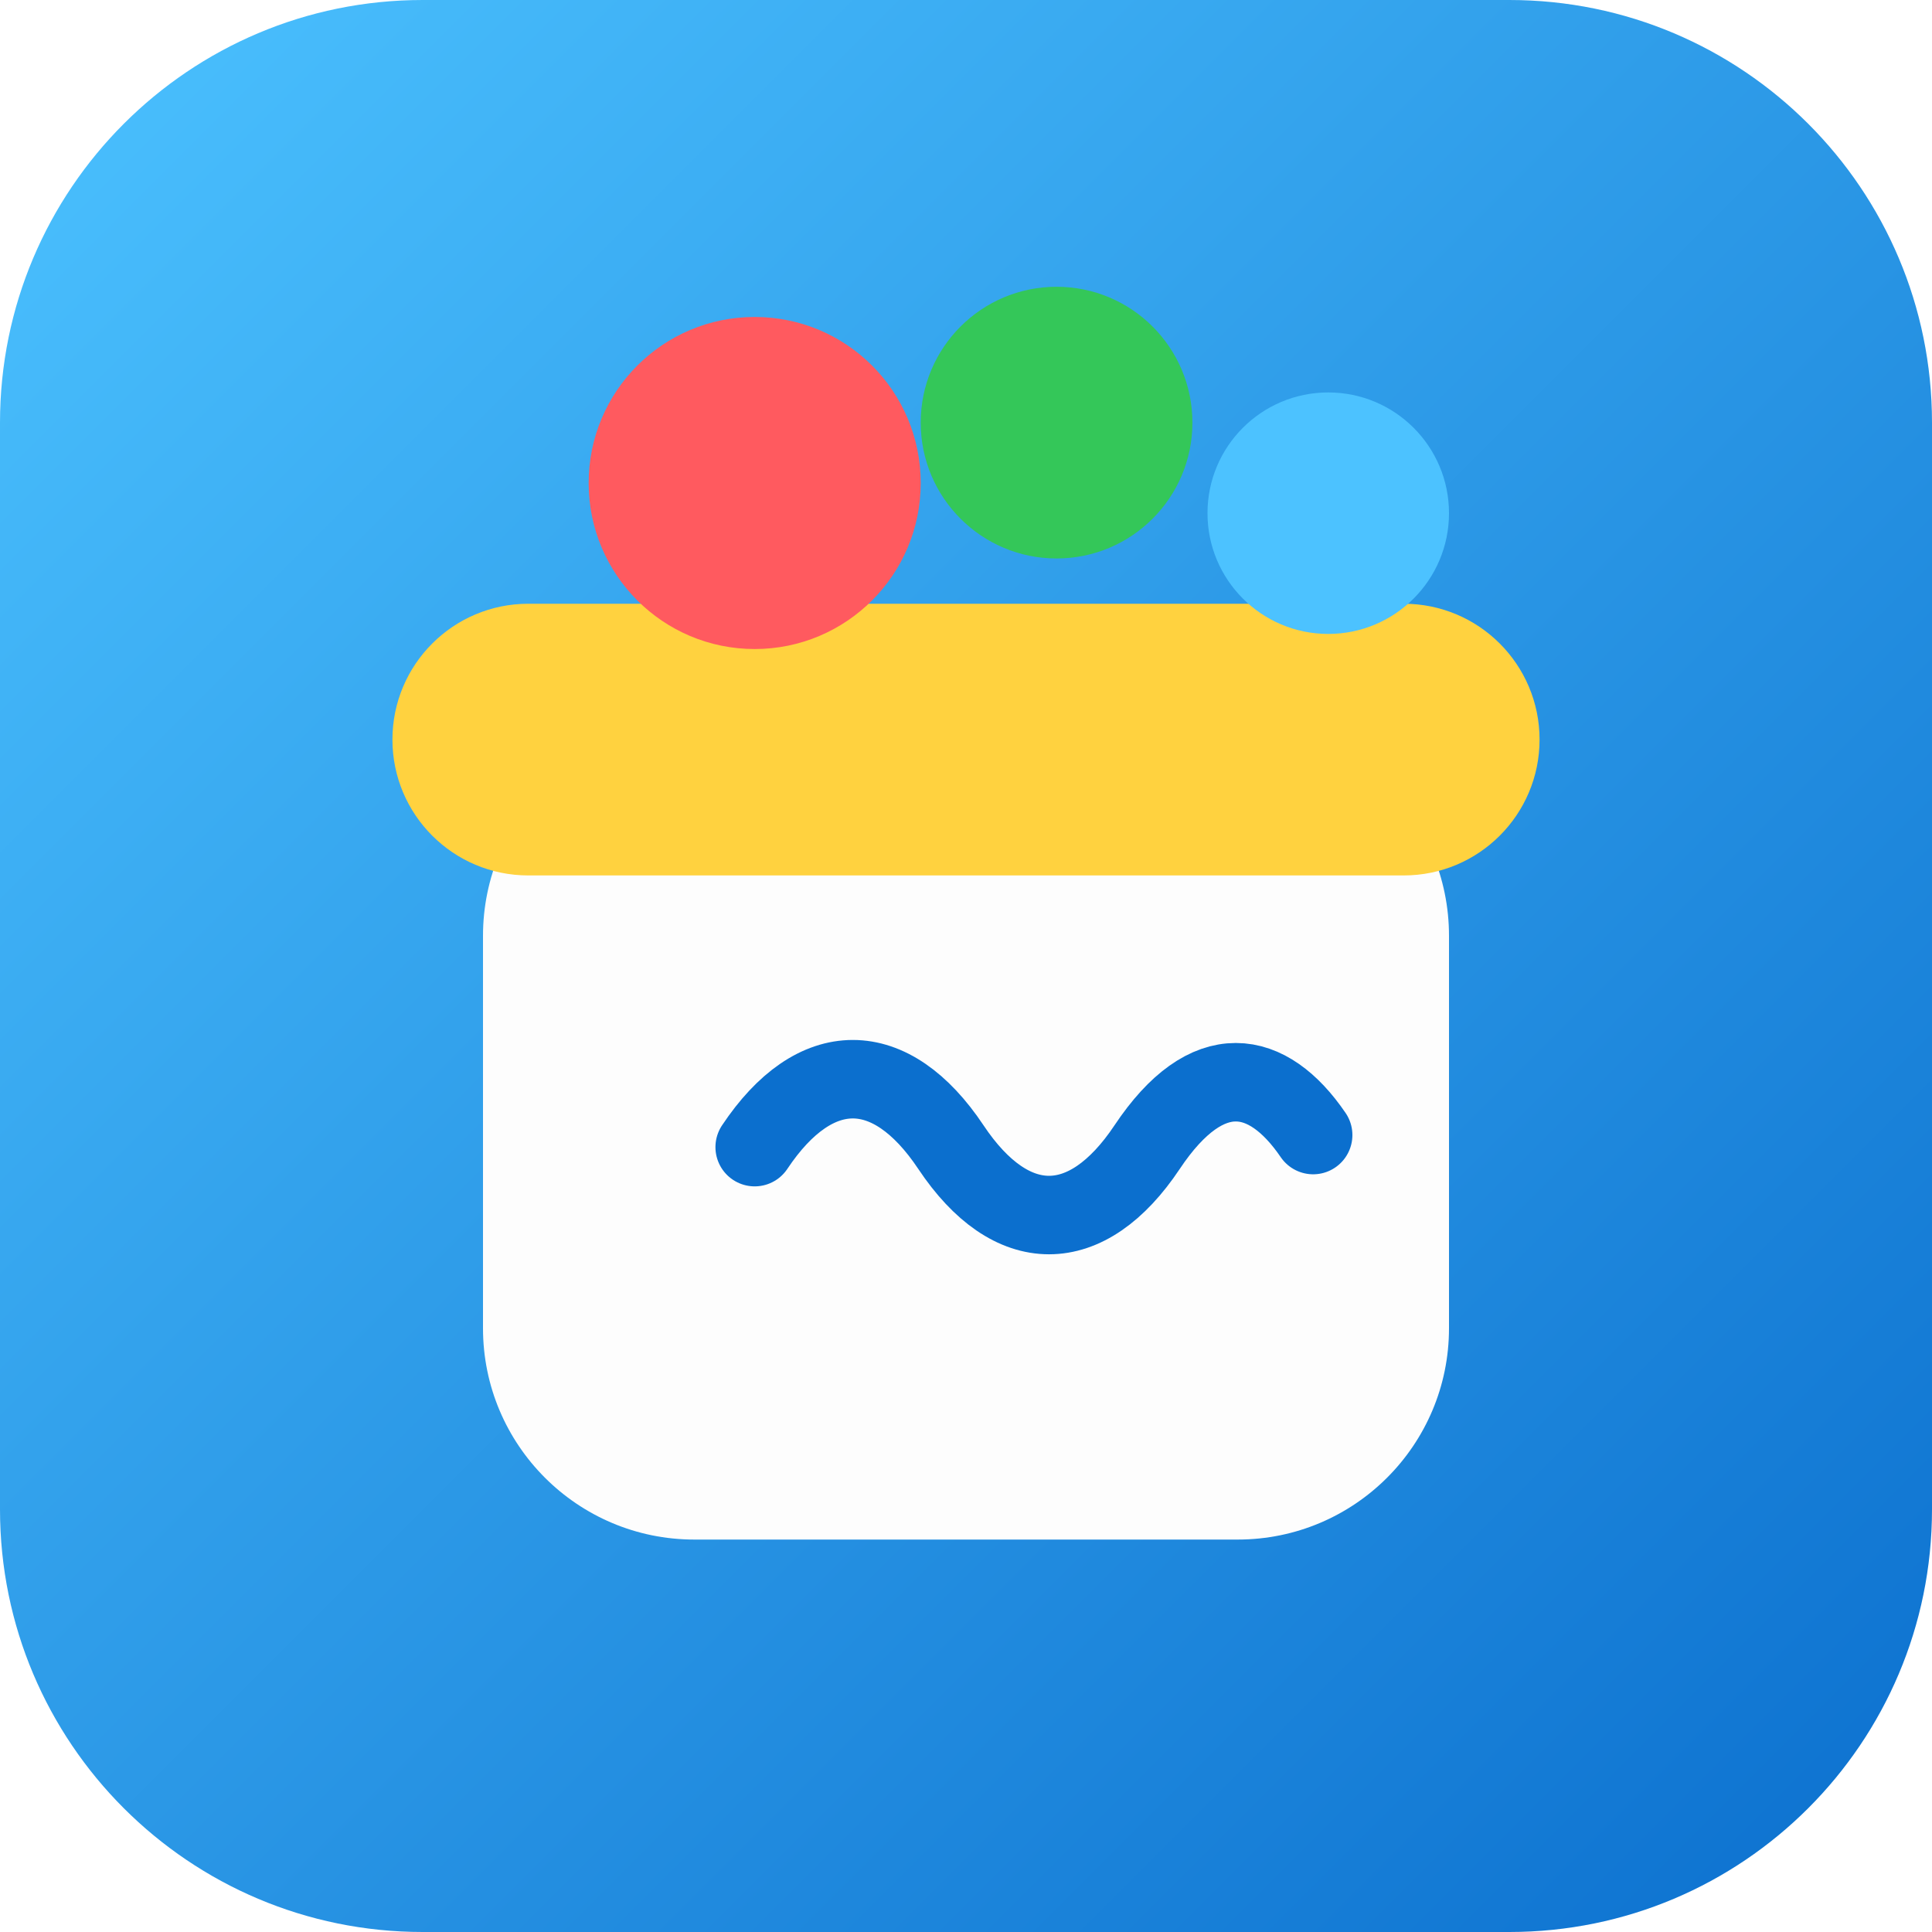
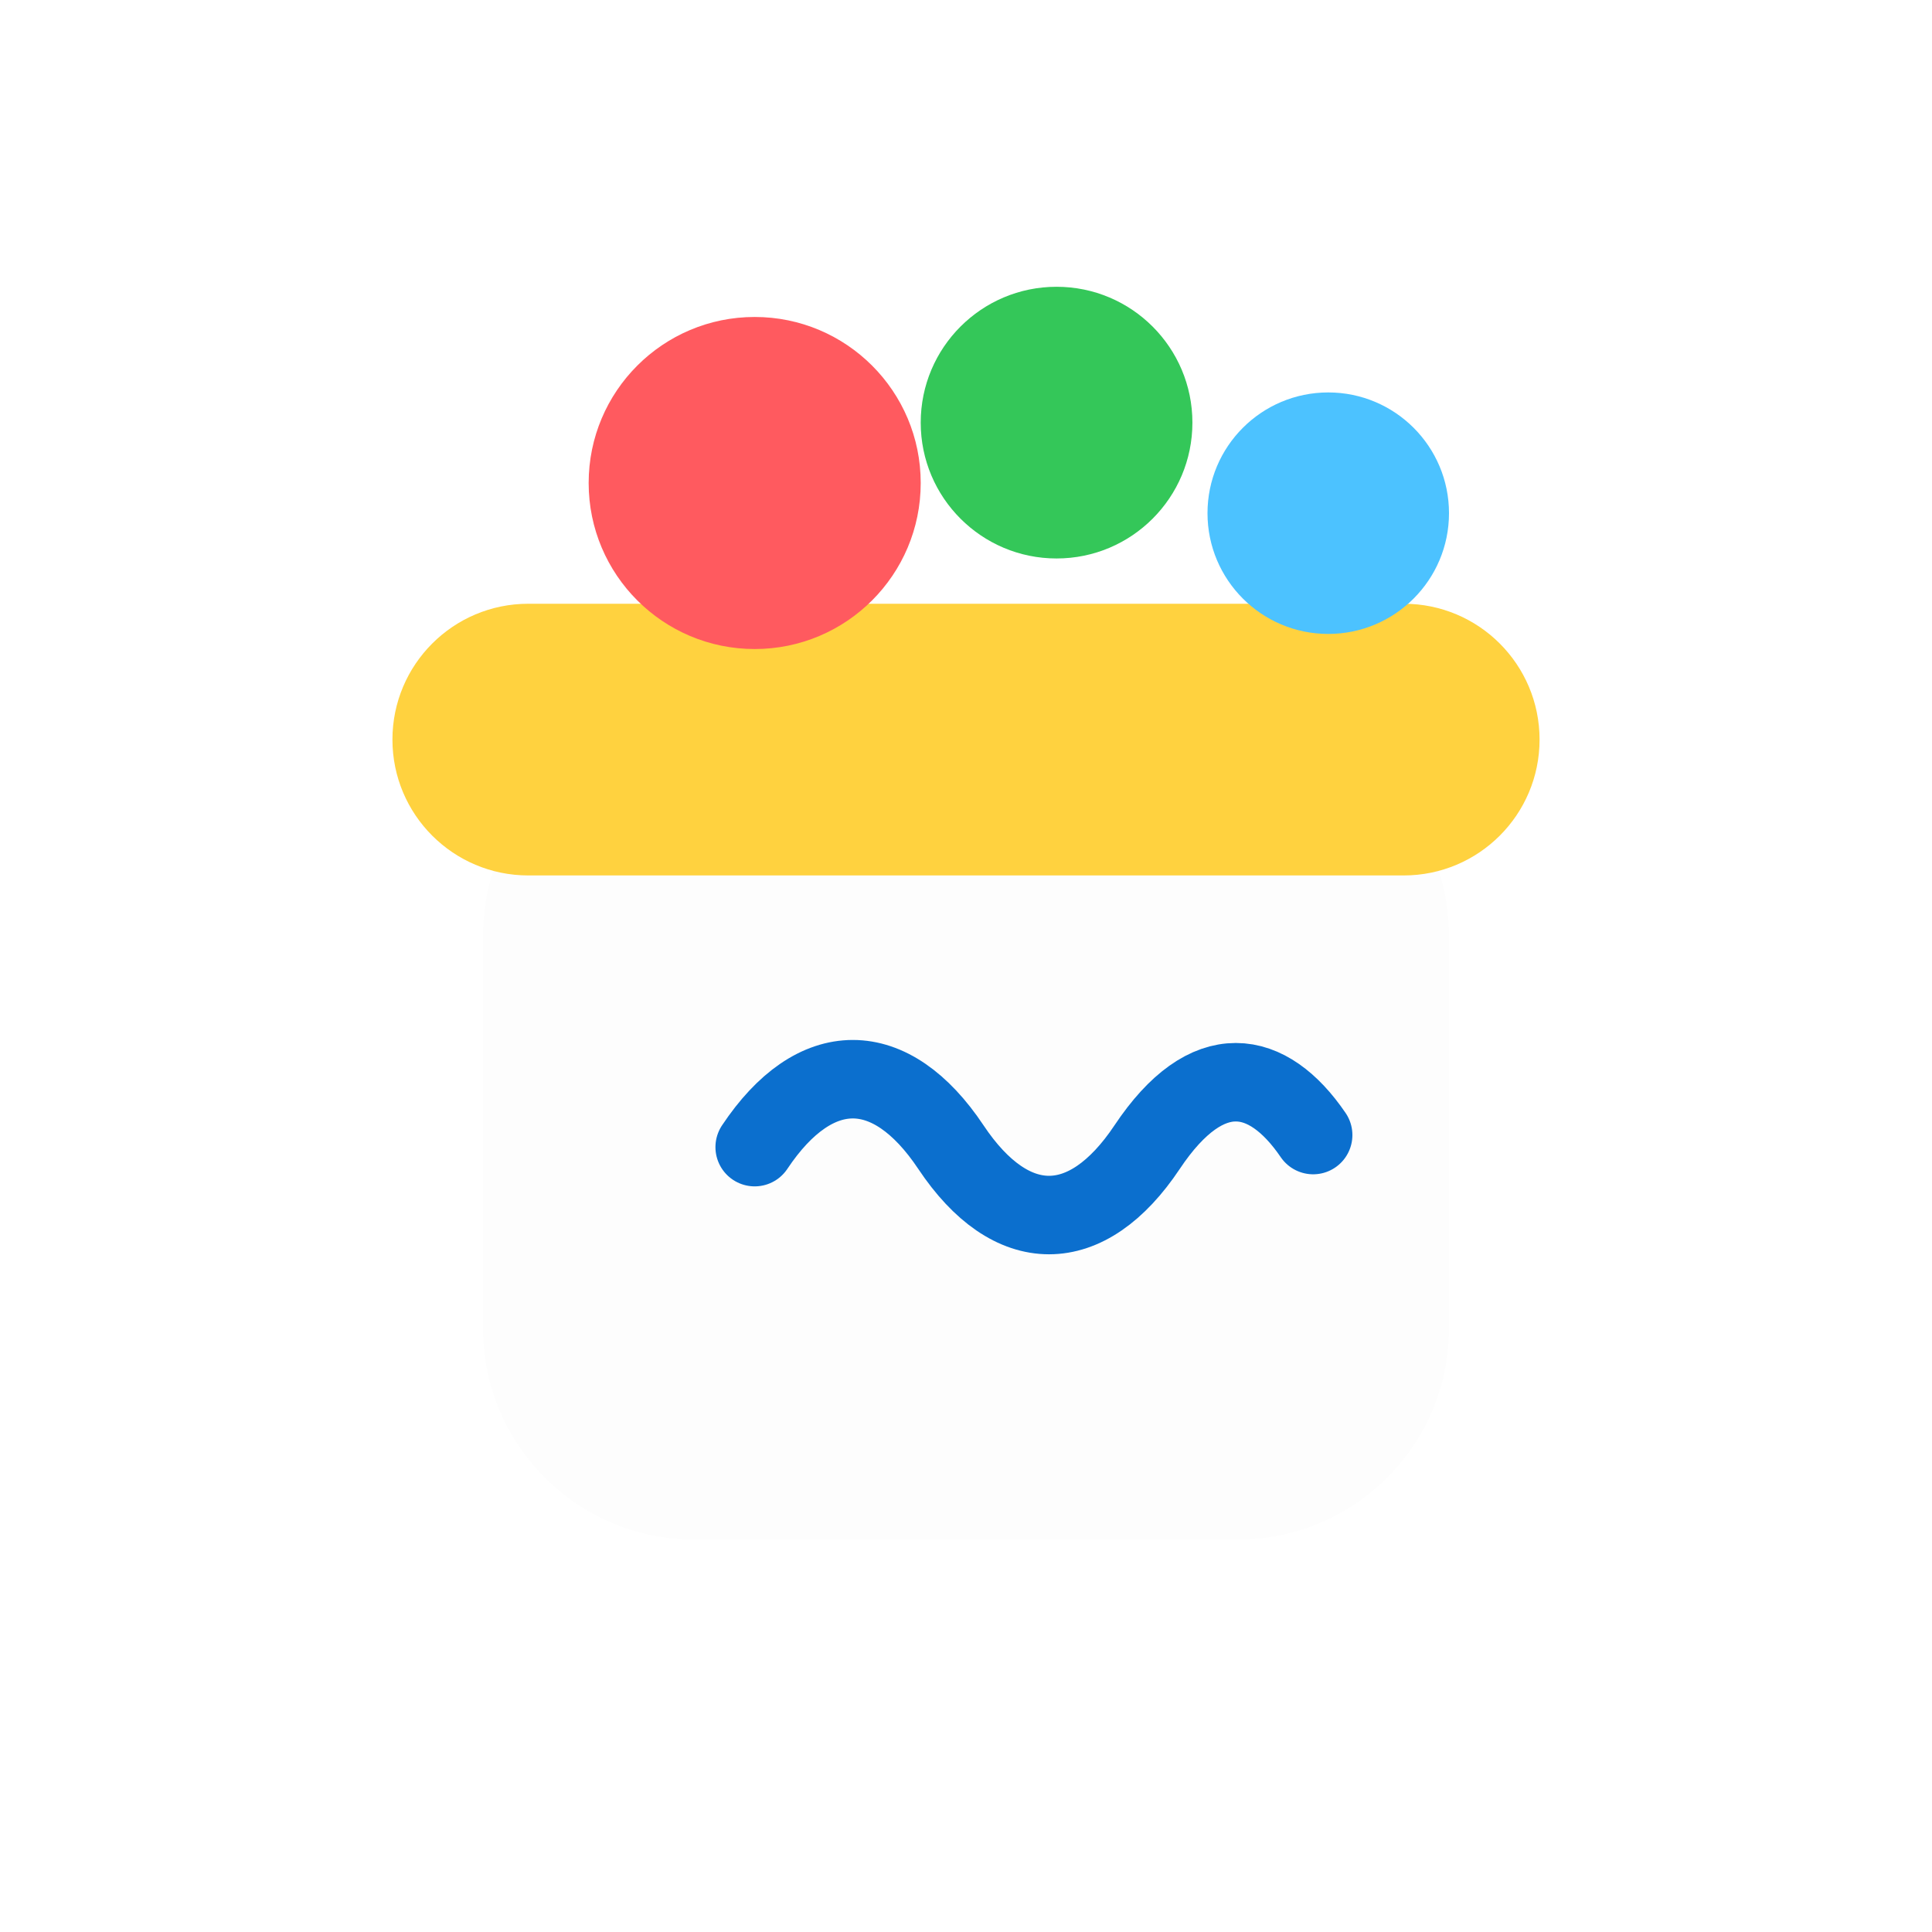
<svg xmlns="http://www.w3.org/2000/svg" viewBox="0 0 64 64">
-   <defs>
-     <linearGradient id="bg" x1="0" y1="0" x2="1" y2="1">
-       <stop offset="0" stop-color="#4cc2ff" />
-       <stop offset="1" stop-color="#0b6fce" />
-     </linearGradient>
-   </defs>
-   <rect width="64" height="64" rx="14" fill="url(#bg)" />
  <rect x="16" y="24" width="32" height="27" rx="7" fill="#fdfdfd" />
  <rect x="13" y="20" width="38" height="9" rx="4.5" fill="#ffd23f" />
  <circle cx="25" cy="16" r="5.5" fill="#ff5a5f" />
  <circle cx="35" cy="14" r="4.5" fill="#34c759" />
  <circle cx="44" cy="17" r="4" fill="#4cc2ff" />
  <path d="M25 38c2-3 4.5-3 6.5 0s4.5 3 6.5 0 4-2.6 5.5-.4" stroke="#0b6fce" stroke-width="2.6" fill="none" stroke-linecap="round" />
</svg>
